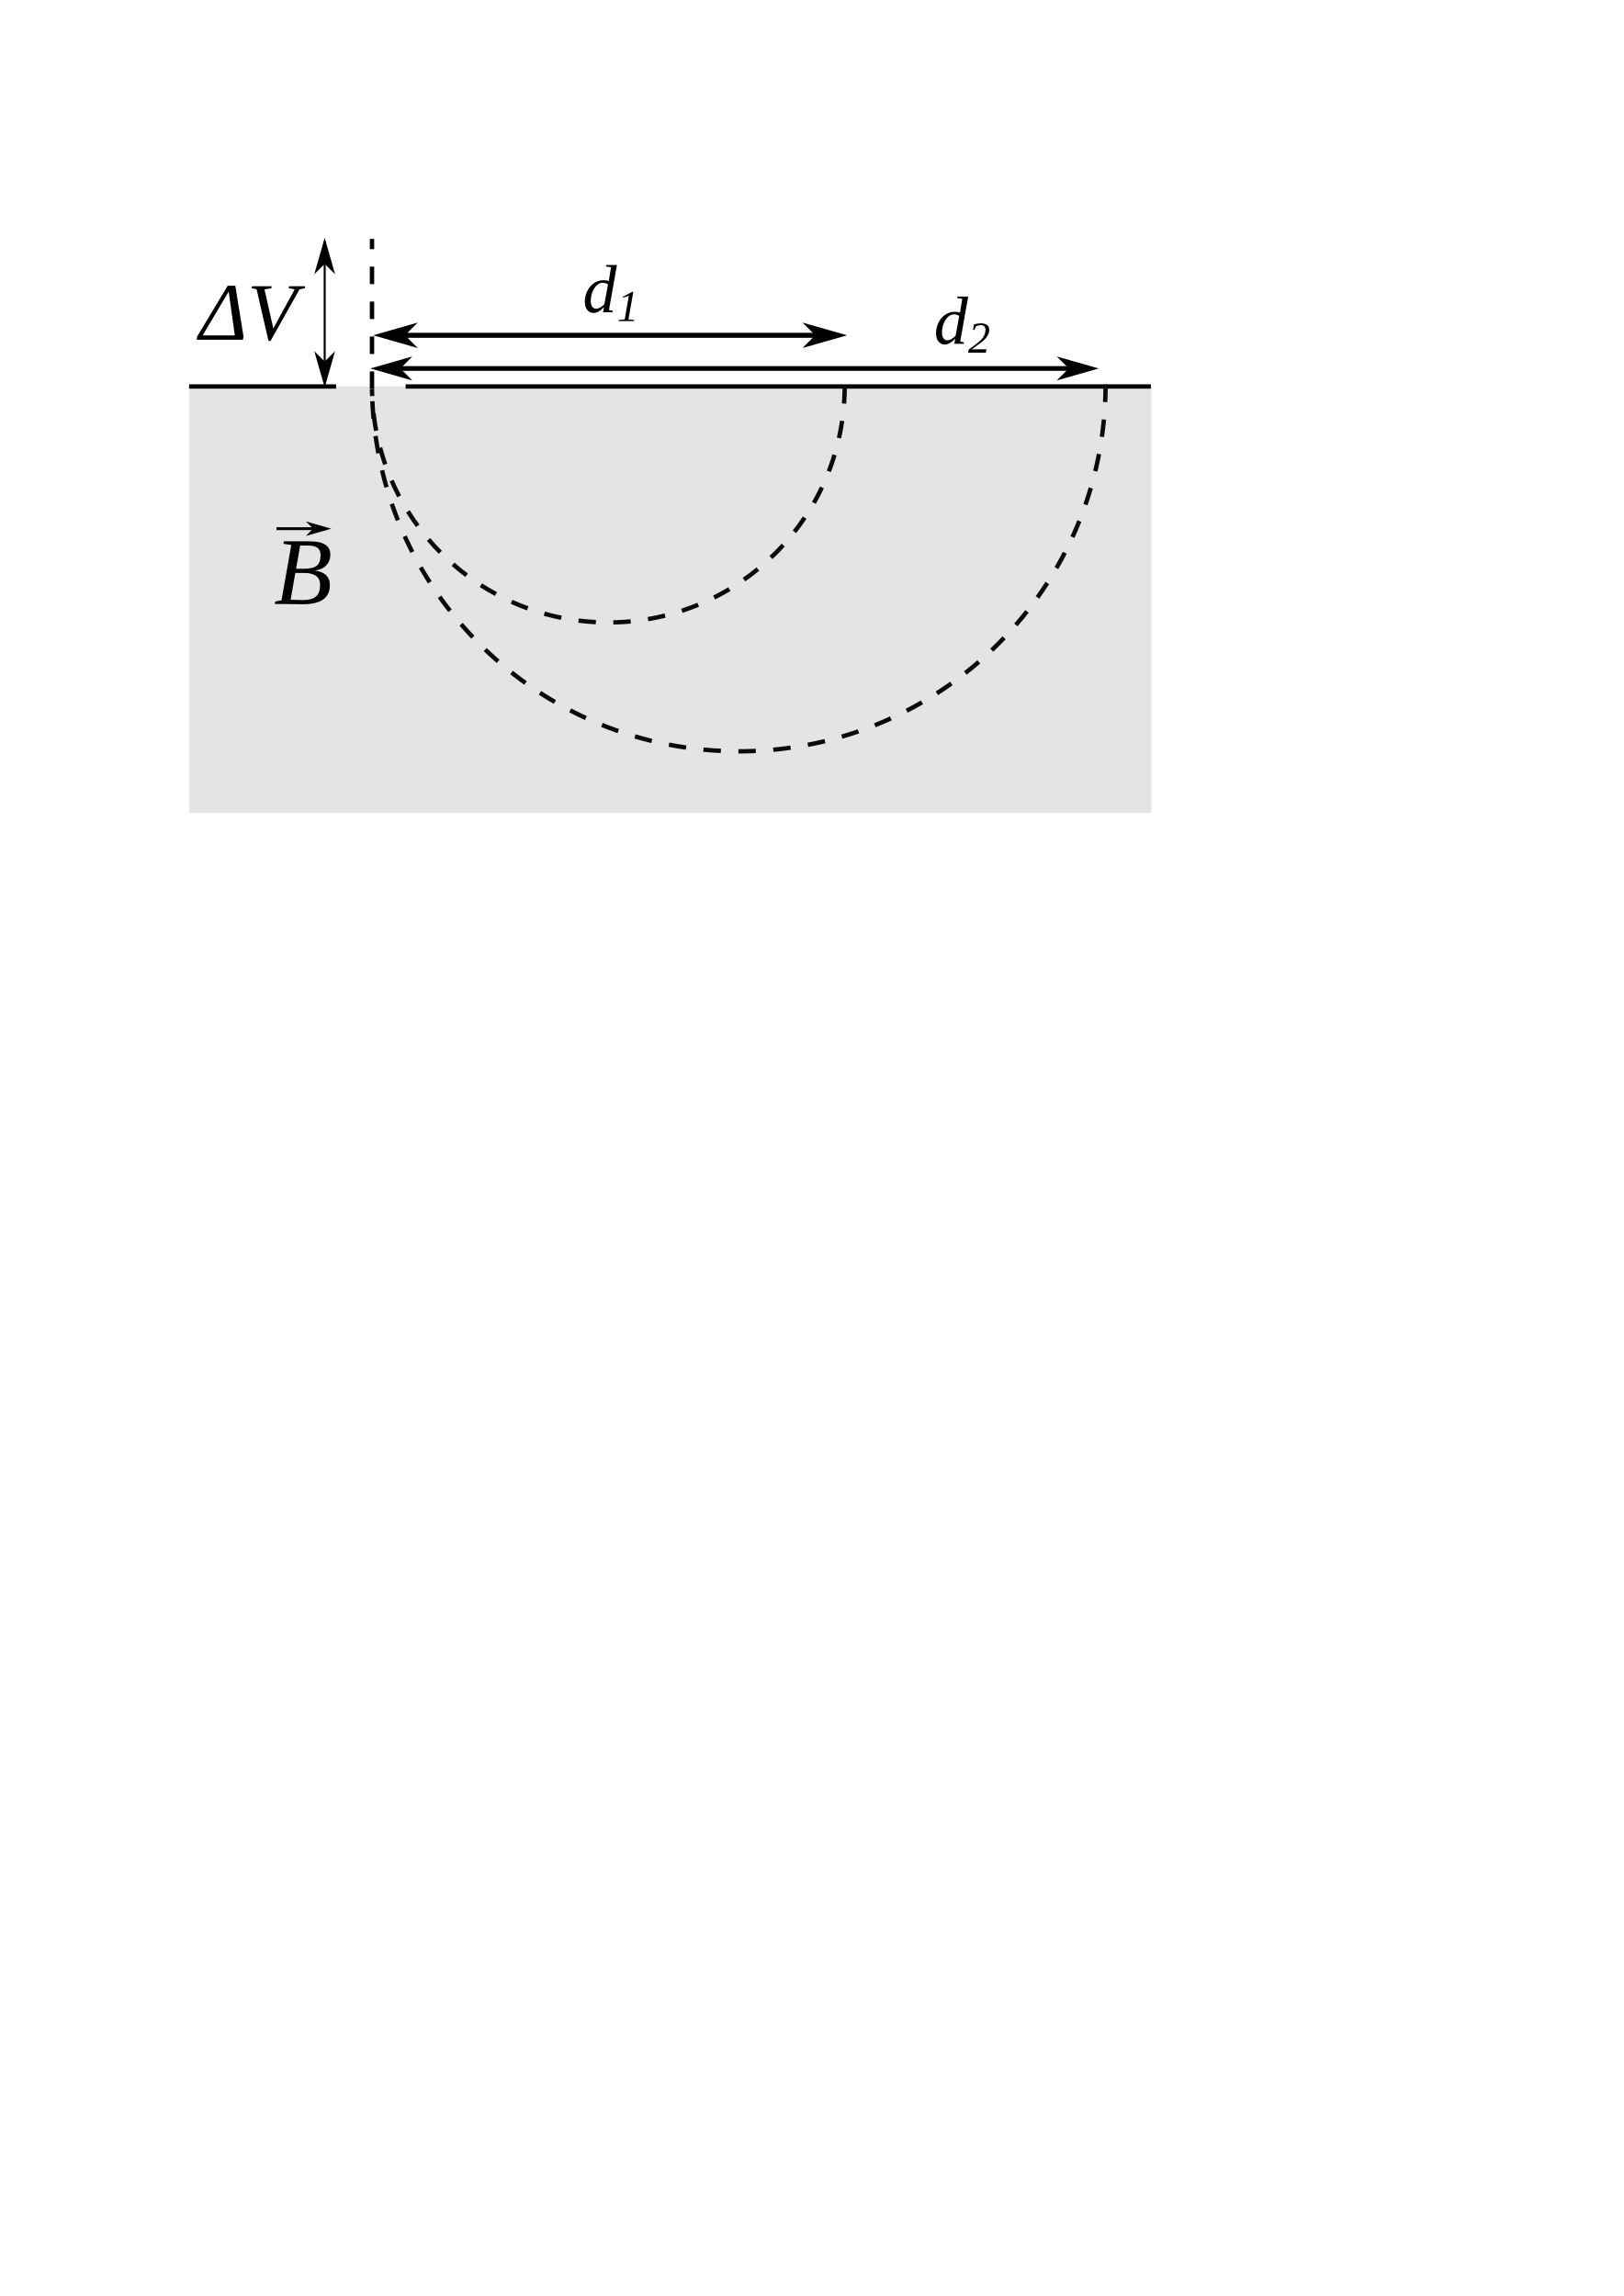
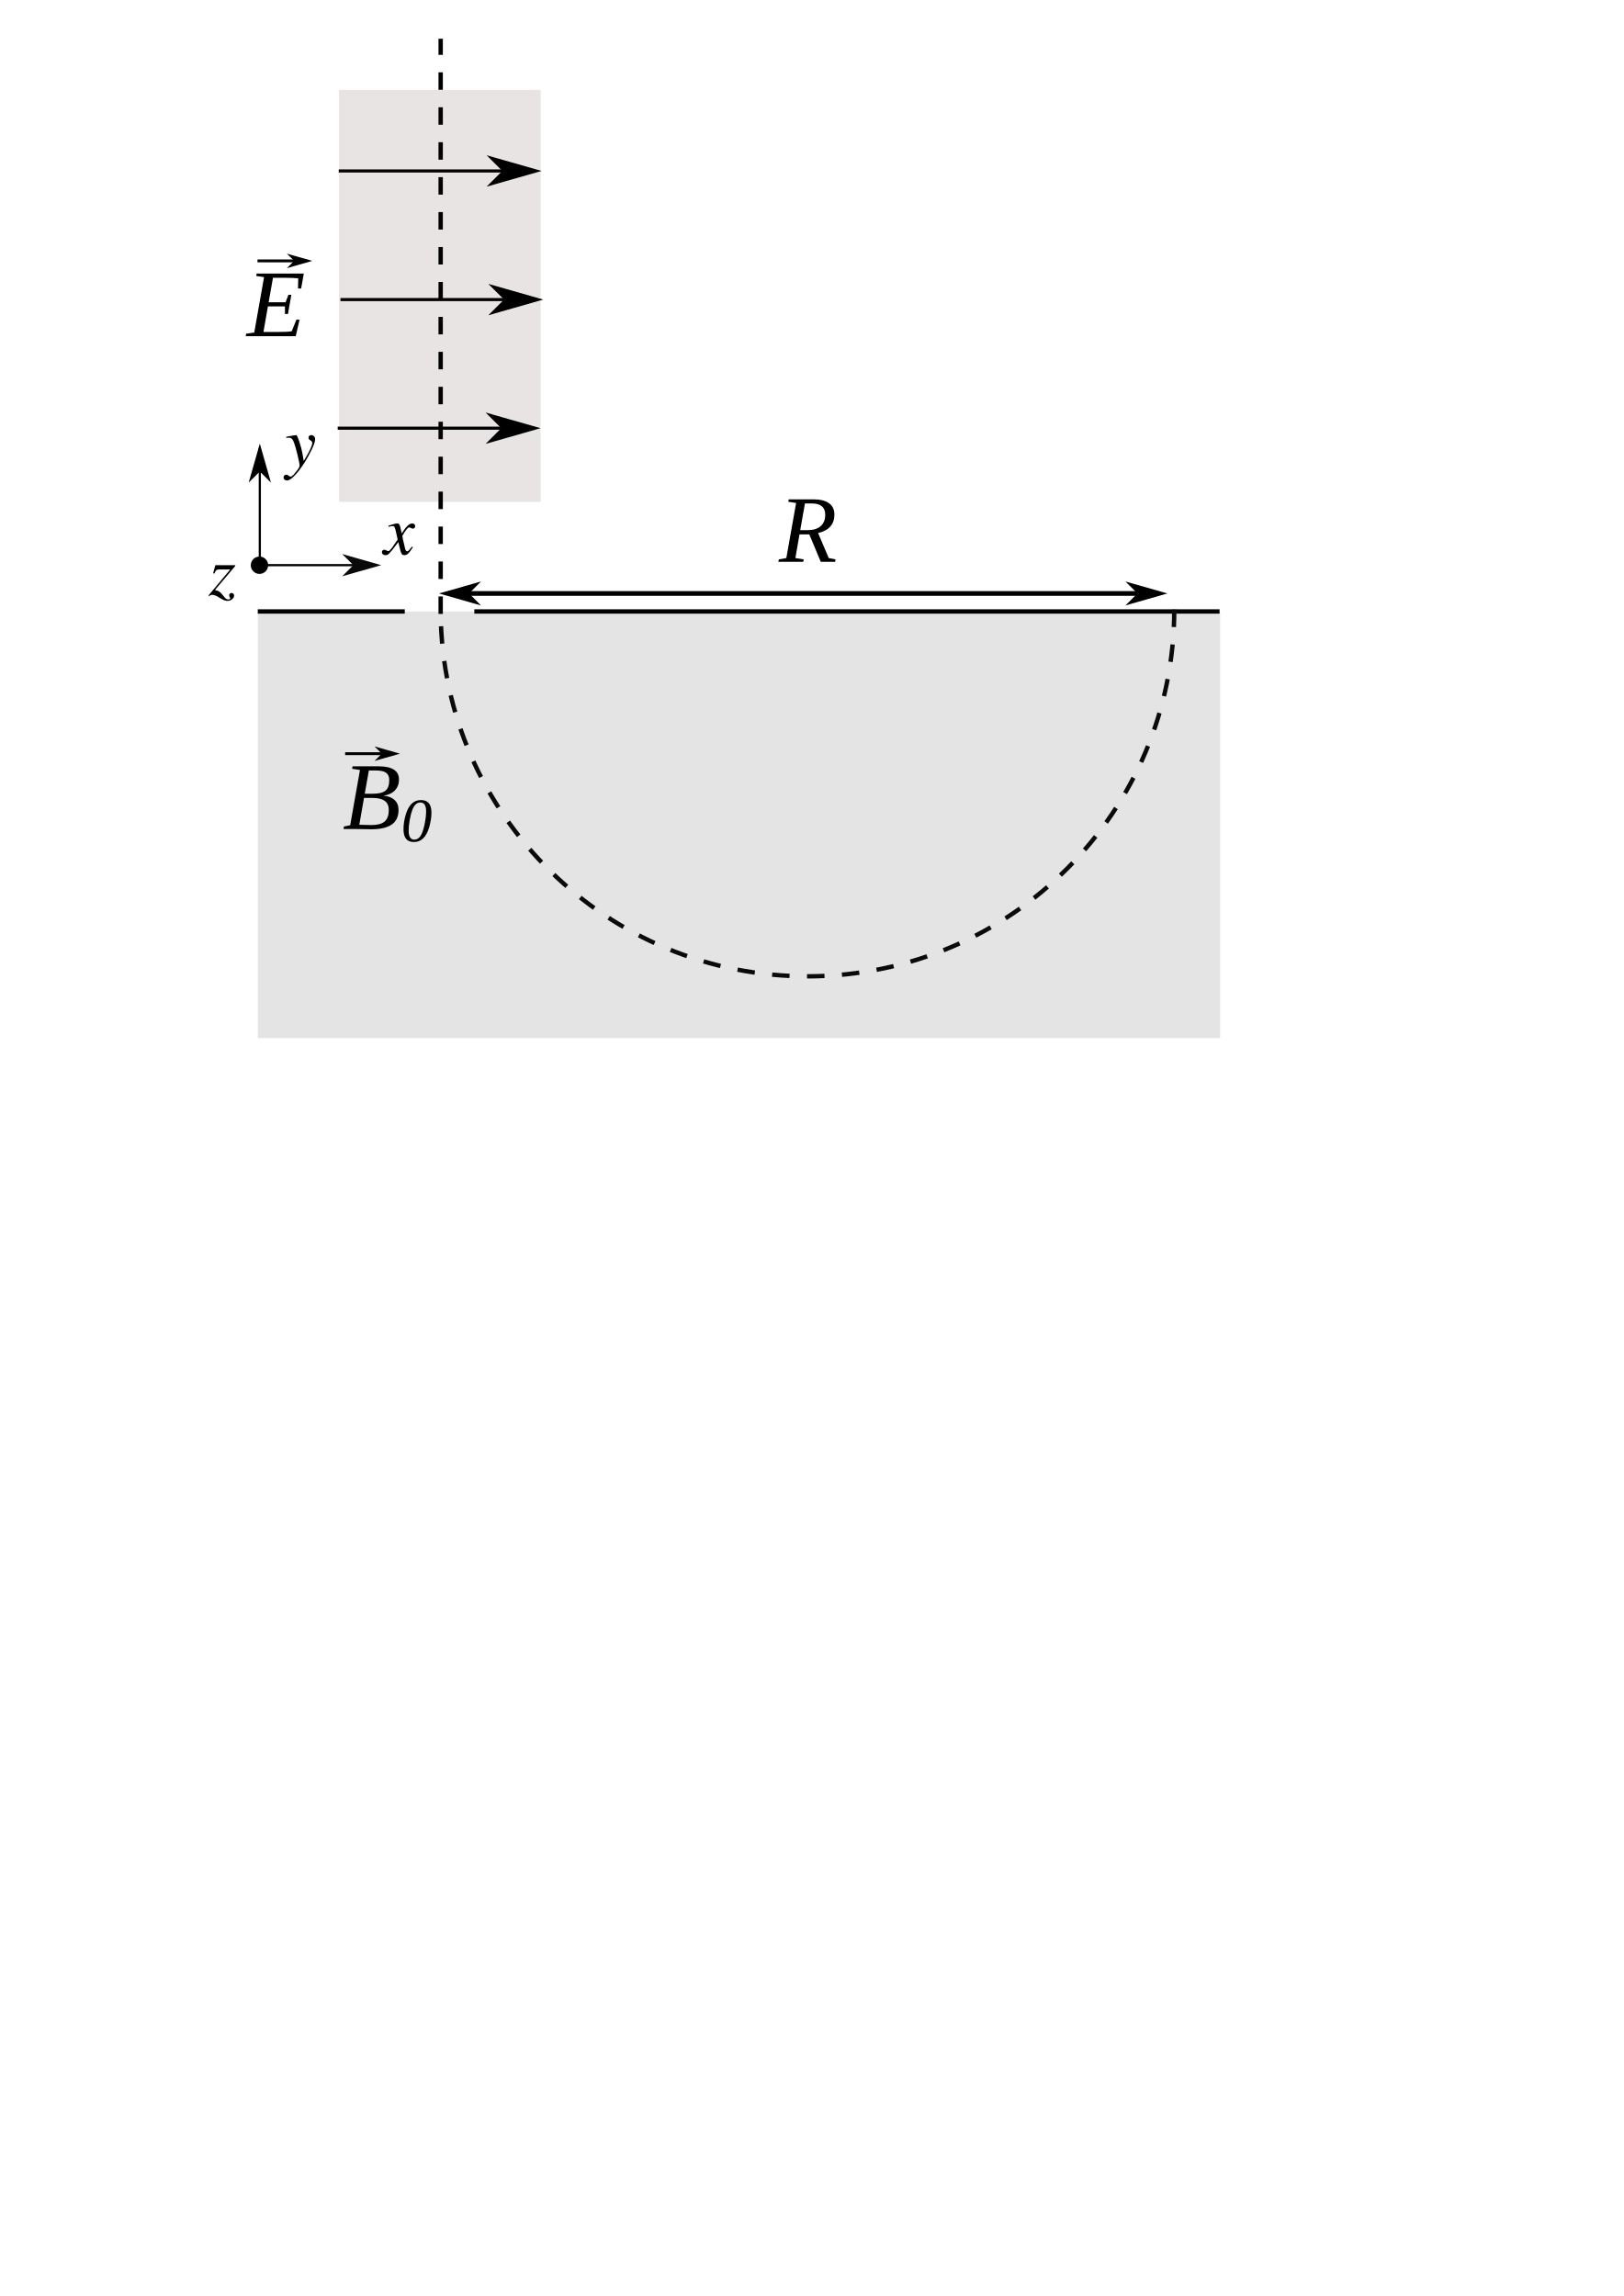
<svg xmlns="http://www.w3.org/2000/svg" width="210mm" height="297mm" viewBox="0 0 210 297" version="1.1" id="svg1185">
  <defs id="defs1179">
    <marker style="overflow:visible" id="marker4689" refX="0.0" refY="0.0" orient="auto">
      <path transform="scale(0.4) translate(10,0)" style="fill-rule:evenodd;stroke:#000000;stroke-width:1pt;stroke-opacity:1;fill:#000000;fill-opacity:1" d="M 0.0,0.0 L 5.0,-5.0 L -12.5,0.0 L 5.0,5.0 L 0.0,0.0 z " id="path4687" />
    </marker>
    <marker orient="auto" refY="0.0" refX="0.0" id="Arrow1Mend" style="overflow:visible;">
      <path id="path2089" d="M 0.0,0.0 L 5.0,-5.0 L -12.5,0.0 L 5.0,5.0 L 0.0,0.0 z " style="fill-rule:evenodd;stroke:#000000;stroke-width:1pt;stroke-opacity:1;fill:#000000;fill-opacity:1" transform="scale(0.4) rotate(180) translate(10,0)" />
-     </marker>
-     <marker orient="auto" refY="0.0" refX="0.0" id="Arrow1Mstart" style="overflow:visible">
-       <path id="path2086" d="M 0.0,0.0 L 5.0,-5.0 L -12.5,0.0 L 5.0,5.0 L 0.0,0.0 z " style="fill-rule:evenodd;stroke:#000000;stroke-width:1pt;stroke-opacity:1;fill:#000000;fill-opacity:1" transform="scale(0.4) translate(10,0)" />
    </marker>
    <marker orient="auto" refY="0.0" refX="0.0" id="Arrow1Lstart" style="overflow:visible">
      <path id="path2080" d="M 0.0,0.0 L 5.0,-5.0 L -12.5,0.0 L 5.0,5.0 L 0.0,0.0 z " style="fill-rule:evenodd;stroke:#000000;stroke-width:1pt;stroke-opacity:1;fill:#000000;fill-opacity:1" transform="scale(0.8) translate(12.5,0)" />
    </marker>
    <marker style="overflow:visible" id="marker1976" refX="0" refY="0" orient="auto">
      <path transform="matrix(-0.4,0,0,-0.4,-4,0)" style="fill:#0a0a0a;fill-opacity:1;fill-rule:evenodd;stroke:#0a0a0a;stroke-width:1pt;stroke-opacity:1" d="M 0,0 5,-5 -12.5,0 5,5 Z" id="path1974" />
    </marker>
    <marker style="overflow:visible" id="marker1890" refX="0" refY="0" orient="auto">
      <path transform="matrix(-0.8,0,0,-0.8,-10,0)" style="fill:#000000;fill-opacity:1;fill-rule:evenodd;stroke:#000000;stroke-width:1pt;stroke-opacity:1" d="M 0,0 5,-5 -12.5,0 5,5 Z" id="path1888" />
    </marker>
    <marker orient="auto" refY="0" refX="0" id="Arrow1Mstart-6" style="overflow:visible">
      <path id="path2086-7" d="M 0,0 5,-5 -12.5,0 5,5 Z" style="fill:#000000;fill-opacity:1;fill-rule:evenodd;stroke:#000000;stroke-width:1pt;stroke-opacity:1" transform="matrix(0.4,0,0,0.4,4,0)" />
    </marker>
    <marker orient="auto" refY="0" refX="0" id="Arrow1Mend-5" style="overflow:visible">
      <path id="path2089-3" d="M 0,0 5,-5 -12.5,0 5,5 Z" style="fill:#000000;fill-opacity:1;fill-rule:evenodd;stroke:#000000;stroke-width:1pt;stroke-opacity:1" transform="matrix(-0.4,0,0,-0.4,-4,0)" />
    </marker>
    <marker orient="auto" refY="0" refX="0" id="Arrow1Mend-3" style="overflow:visible">
      <path id="path878" d="M 0,0 5,-5 -12.5,0 5,5 Z" style="fill:#000000;fill-opacity:1;fill-rule:evenodd;stroke:#000000;stroke-width:1pt;stroke-opacity:1" transform="matrix(-0.4,0,0,-0.4,-4,0)" />
    </marker>
+     <marker orient="auto" refY="0" refX="0" id="Arrow1Lstart-6-3" style="overflow:visible">
+       <path id="path880-1-6" d="M 0,0 5,-5 -12.5,0 5,5 Z" style="fill:#000000;fill-opacity:1;fill-rule:evenodd;stroke:#000000;stroke-width:1pt;stroke-opacity:1" transform="matrix(0.8,0,0,0.8,10,0)" />
+     </marker>
+     <marker orient="auto" refY="0" refX="0" id="Arrow1Lend-8-0" style="overflow:visible">
+       <path id="path883-7-6" d="M 0,0 5,-5 -12.5,0 5,5 Z" style="fill:#0a0a0a;fill-opacity:1;fill-rule:evenodd;stroke:#0a0a0a;stroke-width:1pt;stroke-opacity:1" transform="matrix(-0.8,0,0,-0.8,-10,0)" />
+     </marker>
+     <marker orient="auto" refY="0" refX="0" id="Arrow1Mend-3-3" style="overflow:visible">
+       <path id="path878-6" d="M 0,0 5,-5 -12.5,0 5,5 Z" style="fill:#000000;fill-opacity:1;fill-rule:evenodd;stroke:#000000;stroke-width:1pt;stroke-opacity:1" transform="matrix(-0.4,0,0,-0.4,-4,0)" />
+     </marker>
+     <marker style="overflow:visible" id="marker1890-2" refX="0" refY="0" orient="auto">
+       <path transform="matrix(-0.8,0,0,-0.8,-10,0)" style="fill:#000000;fill-opacity:1;fill-rule:evenodd;stroke:#000000;stroke-width:1pt;stroke-opacity:1" d="M 0,0 5,-5 -12.5,0 5,5 Z" id="path1888-9" />
+     </marker>
+     <marker style="overflow:visible" id="marker1890-27" refX="0" refY="0" orient="auto">
+       <path transform="matrix(-0.8,0,0,-0.8,-10,0)" style="fill:#000000;fill-opacity:1;fill-rule:evenodd;stroke:#000000;stroke-width:1pt;stroke-opacity:1" d="M 0,0 5,-5 -12.5,0 5,5 Z" id="path1888-0" />
+     </marker>
  </defs>
  <g id="layer1">
-     <rect style="fill:#e4e4e4;fill-opacity:1;stroke:none;stroke-width:0.565;stroke-miterlimit:4;stroke-dasharray:2.26, 2.26;stroke-dashoffset:0;stroke-opacity:1" id="rect1815" width="124.467" height="55.185" x="24.455" y="49.993" />
+     <rect style="fill:#e4e4e4;fill-opacity:1;stroke:none;stroke-width:0.565;stroke-miterlimit:4;stroke-dasharray:2.26, 2.26;stroke-dashoffset:0;stroke-opacity:1" id="rect1815" width="124.467" height="55.185" x="33.338" y="79.097" />
    <flowRoot xml:space="preserve" id="flowRoot1866" style="fill:black;stroke:none;stroke-opacity:1;stroke-width:1px;stroke-linejoin:miter;stroke-linecap:butt;fill-opacity:1;font-family:'Times New Roman';font-style:normal;font-weight:normal;font-size:53.333px;line-height:125%;letter-spacing:0px;word-spacing:0px;-inkscape-font-specification:'Times New Roman, ';font-stretch:normal;font-variant:normal">
      <flowRegion id="flowRegion1868">
        <rect id="rect1870" width="157.143" height="112.143" x="26.429" y="51.805" />
      </flowRegion>
      <flowPara id="flowPara1872" />
    </flowRoot>
-     <path style="fill:none;fill-rule:evenodd;stroke:#000000;stroke-width:0.565;stroke-linecap:butt;stroke-linejoin:miter;stroke-miterlimit:4;stroke-dasharray:none;stroke-opacity:1" d="M 52.463,49.993 H 148.847" id="path2057" />
-     <path style="fill:none;fill-rule:evenodd;stroke:#000000;stroke-width:0.565;stroke-linecap:butt;stroke-linejoin:miter;stroke-miterlimit:4;stroke-dasharray:none;stroke-opacity:1" d="M 43.467,49.993 H 24.455" id="path2059" />
-     <path style="fill:none;fill-opacity:1;stroke:#0a0a0a;stroke-width:0.565;stroke-miterlimit:4;stroke-dasharray:2.26, 2.26;stroke-dashoffset:0;stroke-opacity:1" id="path2061" d="M 142.989,49.748 A 47.44,47.44 0 0 1 95.83,97.188 47.44,47.44 0 0 1 48.112,50.31" />
-     <path style="fill:none;fill-opacity:1;stroke:#0a0a0a;stroke-width:0.564;stroke-miterlimit:4;stroke-dasharray:2.256, 2.256;stroke-dashoffset:0;stroke-opacity:1" id="path2061-3" d="M 109.247,49.948 A 30.569,30.569 0 0 1 78.859,80.516 30.569,30.569 0 0 1 48.112,50.31" />
-     <path style="fill:none;fill-rule:evenodd;stroke:#000000;stroke-width:0.649;stroke-linecap:butt;stroke-linejoin:miter;stroke-miterlimit:4;stroke-dasharray:none;stroke-opacity:1;marker-start:url(#Arrow1Mstart);marker-end:url(#Arrow1Mend)" d="M 49.539,43.372 H 108.277" id="path2078" />
-     <text xml:space="preserve" style="font-style:normal;font-variant:normal;font-weight:normal;font-stretch:normal;font-size:14.111px;line-height:125%;font-family:'Times New Roman';-inkscape-font-specification:'Times New Roman, ';letter-spacing:0px;word-spacing:0px;fill:#000000;fill-opacity:1;stroke:none;stroke-width:0.265px;stroke-linecap:butt;stroke-linejoin:miter;stroke-opacity:1" x="75.37" y="40.389" id="text2537">
-       <tspan id="tspan2535" x="75.37" y="40.389" style="font-style:italic;font-size:8.819px;stroke-width:0.265px">d<tspan style="font-size:65%;baseline-shift:sub" id="tspan2541">1</tspan>
-       </tspan>
+     <path style="fill:none;fill-rule:evenodd;stroke:#000000;stroke-width:0.565;stroke-linecap:butt;stroke-linejoin:miter;stroke-miterlimit:4;stroke-dasharray:none;stroke-opacity:1" d="m 61.346,79.097 h 96.384" id="path2057" />
+     <path style="fill:none;fill-rule:evenodd;stroke:#000000;stroke-width:0.565;stroke-linecap:butt;stroke-linejoin:miter;stroke-miterlimit:4;stroke-dasharray:none;stroke-opacity:1" d="M 52.35,79.097 H 33.338" id="path2059" />
+     <path style="fill:none;fill-opacity:1;stroke:#0a0a0a;stroke-width:0.565;stroke-miterlimit:4;stroke-dasharray:2.26, 2.26;stroke-dashoffset:0;stroke-opacity:1" id="path2061" d="M 151.872,78.852 A 47.44,47.44 0 0 1 104.712,126.292 47.44,47.44 0 0 1 56.994,79.414" />
+     <path style="fill:none;fill-rule:evenodd;stroke:#000000;stroke-width:0.611;stroke-linecap:butt;stroke-linejoin:miter;stroke-miterlimit:4;stroke-dasharray:none;stroke-opacity:1;marker-start:url(#Arrow1Mstart-6);marker-end:url(#Arrow1Mend-5)" d="M 57.989,76.768 H 149.784" id="path2078-5" />
+     <text xml:space="preserve" style="font-style:normal;font-variant:normal;font-weight:normal;font-stretch:normal;font-size:15.875px;line-height:125%;font-family:'Times New Roman';-inkscape-font-specification:'Times New Roman, ';letter-spacing:0px;word-spacing:0px;fill:#000000;fill-opacity:1;stroke:none;stroke-width:0.265px;stroke-linecap:butt;stroke-linejoin:miter;stroke-opacity:1" x="101.329" y="72.253" id="text2537-6">
+       <tspan id="tspan2535-2" x="101.329" y="86.344" style="font-style:italic;font-size:8.819px;stroke-width:0.265px" />
    </text>
-     <path style="fill:none;fill-rule:evenodd;stroke:#000000;stroke-width:0.611;stroke-linecap:butt;stroke-linejoin:miter;stroke-miterlimit:4;stroke-dasharray:none;stroke-opacity:1;marker-start:url(#Arrow1Mstart-6);marker-end:url(#Arrow1Mend-5)" d="M 49.106,47.664 H 140.902" id="path2078-5" />
-     <text xml:space="preserve" style="font-style:normal;font-variant:normal;font-weight:normal;font-stretch:normal;font-size:14.111px;line-height:125%;font-family:'Times New Roman';-inkscape-font-specification:'Times New Roman, ';letter-spacing:0px;word-spacing:0px;fill:#000000;fill-opacity:1;stroke:none;stroke-width:0.265px;stroke-linecap:butt;stroke-linejoin:miter;stroke-opacity:1" x="120.795" y="44.472" id="text2537-6">
-       <tspan id="tspan2535-2" x="120.795" y="44.472" style="font-style:italic;font-size:8.819px;stroke-width:0.265px">d<tspan style="font-size:65%;baseline-shift:sub" id="tspan4603">2</tspan>
-       </tspan>
-     </text>
-     <path style="fill:none;fill-rule:evenodd;stroke:#000000;stroke-width:0.565;stroke-linecap:butt;stroke-linejoin:miter;stroke-opacity:1;stroke-miterlimit:4;stroke-dasharray:2.26,2.26;stroke-dashoffset:0" d="M 48.112,50.31 V 30.905" id="path4677" />
-     <path style="fill:none;fill-rule:evenodd;stroke:#000000;stroke-width:0.265px;stroke-linecap:butt;stroke-linejoin:miter;stroke-opacity:1;marker-start:url(#Arrow1Lstart);marker-end:url(#marker1890)" d="M 41.993,31.283 V 49.615" id="path4679" />
-     <text xml:space="preserve" style="font-style:normal;font-variant:normal;font-weight:normal;font-stretch:normal;font-size:14.111px;line-height:125%;font-family:'Times New Roman';-inkscape-font-specification:'Times New Roman, ';letter-spacing:0px;word-spacing:0px;fill:#000000;fill-opacity:1;stroke:none;stroke-width:0.265px;stroke-linecap:butt;stroke-linejoin:miter;stroke-opacity:1" x="25.778" y="43.945" id="text4802">
-       <tspan id="tspan4800" x="25.778" y="43.945" style="font-style:italic;font-size:10.583px;stroke-width:0.265px">ΔV</tspan>
-     </text>
-     <g id="g1208" transform="matrix(0.247657,0,0,0.247657,-69.05009,-2.557036)" style="stroke-width:1.14">
+     <rect style="fill:#e8e4e4;fill-opacity:1;stroke:none;stroke-width:1.165;stroke-linecap:butt;stroke-linejoin:round;stroke-miterlimit:4;stroke-dasharray:3.495, 1.165;stroke-dashoffset:0;stroke-opacity:1;paint-order:normal" id="rect987" width="26.08" height="53.295" x="43.845" y="11.628" />
+     <path style="fill:none;fill-rule:evenodd;stroke:#000000;stroke-width:0.565;stroke-linecap:butt;stroke-linejoin:miter;stroke-miterlimit:4;stroke-dasharray:2.26, 2.26;stroke-dashoffset:0;stroke-opacity:1" d="M 56.994,79.414 V 5.013" id="path4677" />
+     <g id="g1208" transform="matrix(0.247657,0,0,0.247657,-60.16765,26.54713)" style="stroke-width:1.14">
      <text id="text865" y="325.8" x="421.875" style="font-style:italic;font-variant:normal;font-weight:normal;font-stretch:normal;font-size:50px;line-height:1.25;font-family:'Times New Roman';-inkscape-font-specification:'Times New Roman, Italic';letter-spacing:0px;word-spacing:0px;fill:#000000;fill-opacity:1;stroke:none;stroke-width:1.068" xml:space="preserve">
-         <tspan style="stroke-width:1.068" y="325.8" x="421.875" id="tspan863">B</tspan>
+         <tspan style="stroke-width:1.068" y="325.8" x="421.875" id="tspan863">B<tspan style="font-size:65%;baseline-shift:sub" id="tspan909">0</tspan>
+         </tspan>
      </text>
      <path id="path867" d="m 423.199,286.461 h 25.688" style="fill:none;stroke:#000000;stroke-width:1.496;stroke-linecap:butt;stroke-linejoin:miter;stroke-miterlimit:4;stroke-dasharray:none;stroke-opacity:1;marker-end:url(#Arrow1Mend-3)" />
    </g>
+     <text xml:space="preserve" style="font-style:italic;font-variant:normal;font-weight:normal;font-stretch:normal;font-size:12.347px;line-height:1.25;font-family:'Times New Roman';-inkscape-font-specification:'Times New Roman, Italic';letter-spacing:0px;word-spacing:0px;fill:#000000;fill-opacity:1;stroke:none;stroke-width:0.265" x="100.731" y="72.671" id="text985">
+       <tspan id="tspan983" x="100.731" y="72.671" style="stroke-width:0.265">R</tspan>
+     </text>
+     <g transform="matrix(1.071128,0,0,1.071128,20.97224,-89.46694)" id="g5158">
+       <path id="path874-0-8" d="m 11.792,137.616 v 14.161 h 14.141" style="fill:none;stroke:#000000;stroke-width:0.265px;stroke-linecap:butt;stroke-linejoin:miter;stroke-opacity:1;marker-start:url(#Arrow1Lstart-6-3);marker-end:url(#Arrow1Lend-8-0)" />
+       <text id="text2194-2-7" y="150.479" x="26.766" style="font-style:italic;font-variant:normal;font-weight:normal;font-stretch:normal;line-height:0%;font-family:Ubuntu;-inkscape-font-specification:'Ubuntu Italic';letter-spacing:0px;word-spacing:0px;fill:#000000;fill-opacity:1;stroke:none;stroke-width:0.265" xml:space="preserve">
+         <tspan style="font-style:italic;font-variant:normal;font-weight:normal;font-stretch:normal;font-size:8.467px;line-height:1.25;font-family:'Nimbus Roman No9 L';-inkscape-font-specification:'Nimbus Roman No9 L Italic';stroke-width:0.265" y="150.479" x="26.766" id="tspan2192-3-9">x</tspan>
+       </text>
+       <text id="text2198-7-2" y="139.801" x="14.859" style="font-style:italic;font-variant:normal;font-weight:normal;font-stretch:normal;line-height:0%;font-family:'Nimbus Roman No9 L';-inkscape-font-specification:'Nimbus Roman No9 L Italic';letter-spacing:0px;word-spacing:0px;fill:#000000;fill-opacity:1;stroke:none;stroke-width:0.265" xml:space="preserve">
+         <tspan style="font-size:8.467px;line-height:1.25;stroke-width:0.265" y="139.801" x="14.859" id="tspan2196-5-0">y</tspan>
+       </text>
+       <text id="text2198-7-2-7" y="155.403" x="5.611" style="font-style:italic;font-variant:normal;font-weight:normal;font-stretch:normal;line-height:0%;font-family:'Nimbus Roman No9 L';-inkscape-font-specification:'Nimbus Roman No9 L Italic';letter-spacing:0px;word-spacing:0px;fill:#000000;fill-opacity:1;stroke:none;stroke-width:0.265" xml:space="preserve">
+         <tspan style="font-size:8.467px;line-height:1.25;stroke-width:0.265" y="155.403" x="5.611" id="tspan2196-5-0-5">z</tspan>
+       </text>
+       <circle r="0.907" cy="151.786" cx="11.751" id="path5156" style="fill:#000000;fill-opacity:1;fill-rule:evenodd;stroke:#000000;stroke-width:0.282px;stroke-linecap:butt;stroke-linejoin:miter;stroke-opacity:1" />
+     </g>
+     <g id="g1220" transform="translate(2.204974,-1.109034)">
+       <text id="text865-5" y="44.599" x="29.711" style="font-style:italic;font-variant:normal;font-weight:normal;font-stretch:normal;font-size:12.383px;line-height:1.25;font-family:'Times New Roman';-inkscape-font-specification:'Times New Roman, Italic';letter-spacing:0px;word-spacing:0px;fill:#000000;fill-opacity:1;stroke:none;stroke-width:0.265" xml:space="preserve">
+         <tspan style="stroke-width:0.265" y="44.599" x="29.711" id="tspan863-3">E</tspan>
+       </text>
+       <path id="path867-6" d="m 31.097,34.857 h 6.362" style="fill:none;stroke:#000000;stroke-width:0.37;stroke-linecap:butt;stroke-linejoin:miter;stroke-miterlimit:4;stroke-dasharray:none;stroke-opacity:1;marker-end:url(#Arrow1Mend-3-3)" />
+     </g>
+     <path style="fill:none;stroke:#000000;stroke-width:0.4;stroke-linecap:butt;stroke-linejoin:miter;stroke-miterlimit:4;stroke-dasharray:none;stroke-opacity:1;marker-end:url(#marker1890)" d="M 44.033,38.751 H 69.49" id="path1222" />
+     <path style="fill:none;stroke:#000000;stroke-width:0.4;stroke-linecap:butt;stroke-linejoin:miter;stroke-miterlimit:4;stroke-dasharray:none;stroke-opacity:1;marker-end:url(#marker1890-2)" d="M 43.678,55.388 H 69.135" id="path1222-1" />
+     <path style="fill:none;stroke:#000000;stroke-width:0.4;stroke-linecap:butt;stroke-linejoin:miter;stroke-miterlimit:4;stroke-dasharray:none;stroke-opacity:1;marker-end:url(#marker1890-27)" d="M 43.811,22.113 H 69.269" id="path1222-9" />
  </g>
</svg>
